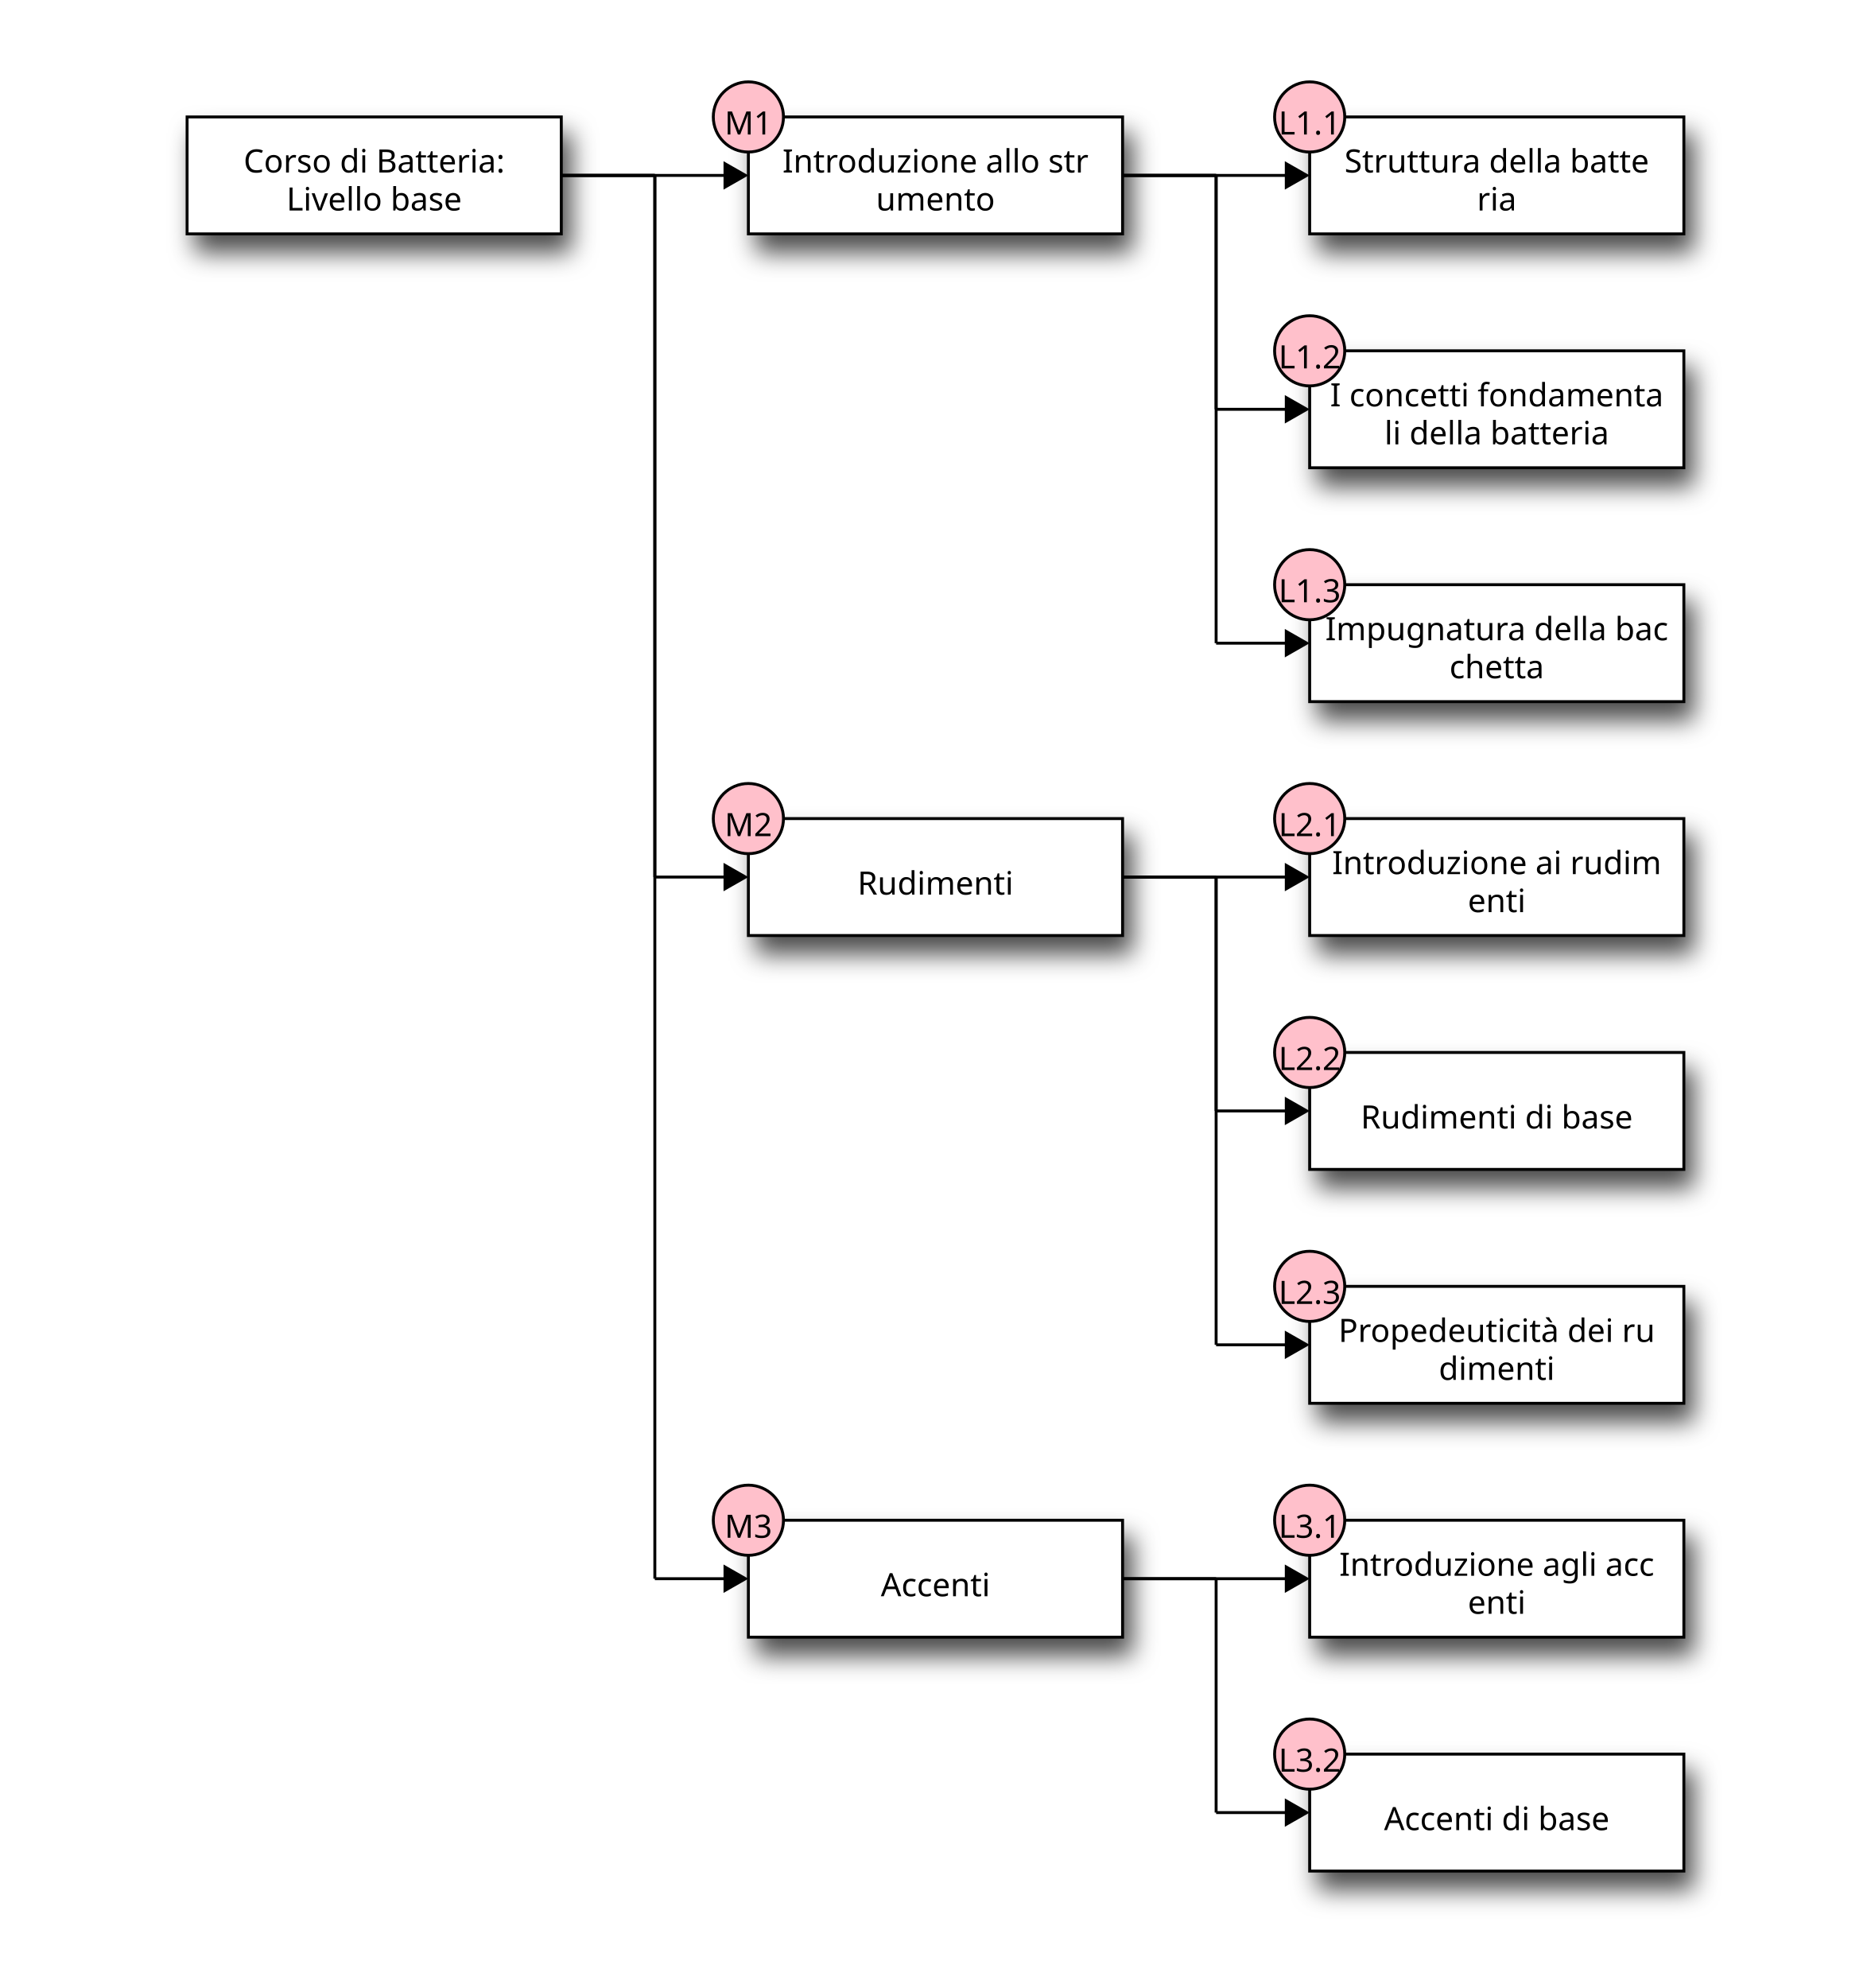
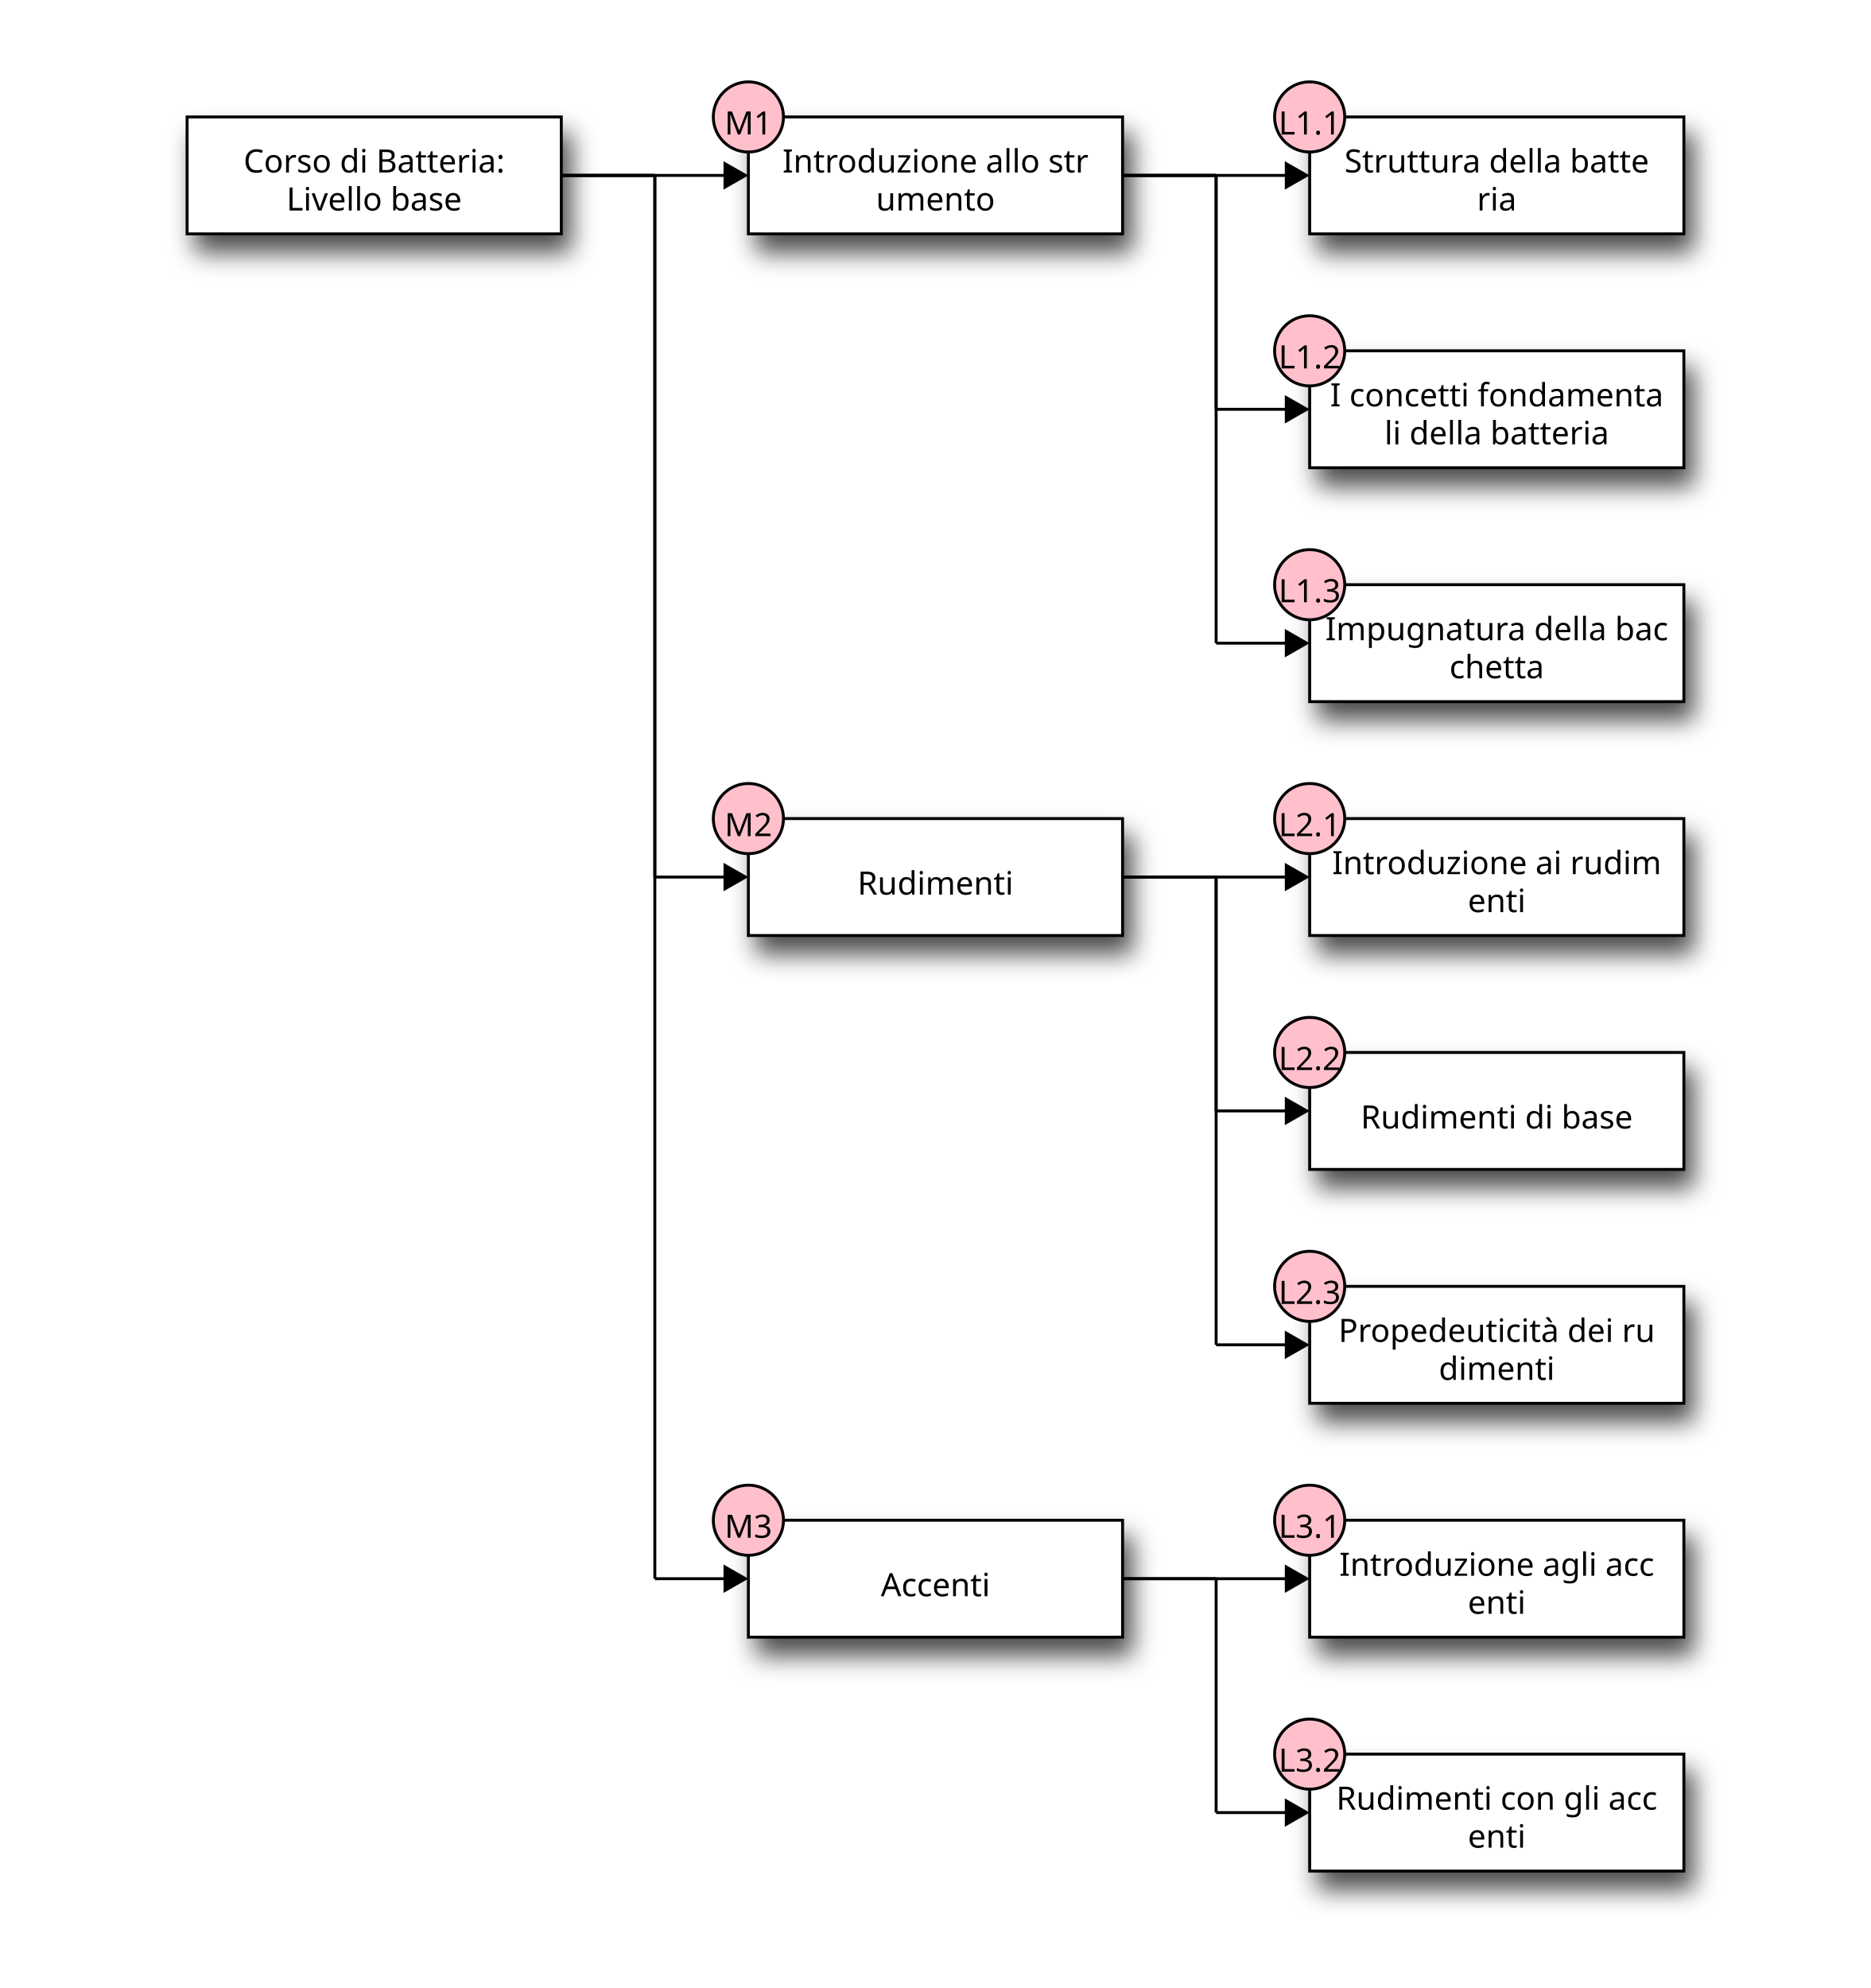
<svg xmlns="http://www.w3.org/2000/svg" viewBox="0 0 640 680">
  <defs id="defs_block">
    <filter height="1.504" id="filter_blur" width="1.157" x="-0.079" y="-0.252">
      <feGaussianBlur id="feGaussianBlur3780" stdDeviation="4.2" />
    </filter>
  </defs>
  <rect fill="rgb(0,0,0)" height="40" stroke="rgb(0,0,0)" style="filter:url(#filter_blur);opacity:0.7;fill-opacity:1" width="128" x="67" y="46" />
  <rect fill="rgb(0,0,0)" height="40" stroke="rgb(0,0,0)" style="filter:url(#filter_blur);opacity:0.7;fill-opacity:1" width="128" x="259" y="46" />
  <rect fill="rgb(0,0,0)" height="40" stroke="rgb(0,0,0)" style="filter:url(#filter_blur);opacity:0.7;fill-opacity:1" width="128" x="259" y="286" />
  <rect fill="rgb(0,0,0)" height="40" stroke="rgb(0,0,0)" style="filter:url(#filter_blur);opacity:0.7;fill-opacity:1" width="128" x="259" y="526" />
  <rect fill="rgb(0,0,0)" height="40" stroke="rgb(0,0,0)" style="filter:url(#filter_blur);opacity:0.7;fill-opacity:1" width="128" x="451" y="46" />
  <rect fill="rgb(0,0,0)" height="40" stroke="rgb(0,0,0)" style="filter:url(#filter_blur);opacity:0.7;fill-opacity:1" width="128" x="451" y="126" />
  <rect fill="rgb(0,0,0)" height="40" stroke="rgb(0,0,0)" style="filter:url(#filter_blur);opacity:0.7;fill-opacity:1" width="128" x="451" y="206" />
  <rect fill="rgb(0,0,0)" height="40" stroke="rgb(0,0,0)" style="filter:url(#filter_blur);opacity:0.7;fill-opacity:1" width="128" x="451" y="286" />
  <rect fill="rgb(0,0,0)" height="40" stroke="rgb(0,0,0)" style="filter:url(#filter_blur);opacity:0.7;fill-opacity:1" width="128" x="451" y="366" />
  <rect fill="rgb(0,0,0)" height="40" stroke="rgb(0,0,0)" style="filter:url(#filter_blur);opacity:0.7;fill-opacity:1" width="128" x="451" y="446" />
  <rect fill="rgb(0,0,0)" height="40" stroke="rgb(0,0,0)" style="filter:url(#filter_blur);opacity:0.7;fill-opacity:1" width="128" x="451" y="526" />
  <rect fill="rgb(0,0,0)" height="40" stroke="rgb(0,0,0)" style="filter:url(#filter_blur);opacity:0.7;fill-opacity:1" width="128" x="451" y="606" />
  <rect fill="rgb(255,255,255)" height="40" stroke="rgb(0,0,0)" width="128" x="64" y="40" />
  <text fill="rgb(0,0,0)" font-family="sans-serif" font-size="11" font-style="normal" font-weight="normal" text-anchor="middle" textLength="108" x="128.0" y="59">Corso di Batteria:</text>
  <text fill="rgb(0,0,0)" font-family="sans-serif" font-size="11" font-style="normal" font-weight="normal" text-anchor="middle" textLength="72" x="128.0" y="72">Livello base</text>
  <rect fill="rgb(255,255,255)" height="40" stroke="rgb(0,0,0)" width="128" x="256" y="40" />
  <text fill="rgb(0,0,0)" font-family="sans-serif" font-size="11" font-style="normal" font-weight="normal" text-anchor="middle" textLength="126" x="320.0" y="59">Introduzione allo str</text>
  <text fill="rgb(0,0,0)" font-family="sans-serif" font-size="11" font-style="normal" font-weight="normal" text-anchor="middle" textLength="36" x="320.0" y="72">umento</text>
  <ellipse cx="256" cy="40" fill="pink" rx="12.0" ry="12.0" stroke="rgb(0,0,0)" />
  <text fill="rgb(0,0,0)" font-family="sans-serif" font-size="11" font-style="normal" font-weight="normal" text-anchor="middle" textLength="12" x="256.0" y="46">M1</text>
  <rect fill="rgb(255,255,255)" height="40" stroke="rgb(0,0,0)" width="128" x="256" y="280" />
  <text fill="rgb(0,0,0)" font-family="sans-serif" font-size="11" font-style="normal" font-weight="normal" text-anchor="middle" textLength="54" x="320.0" y="306">Rudimenti</text>
  <ellipse cx="256" cy="280" fill="pink" rx="12.0" ry="12.0" stroke="rgb(0,0,0)" />
  <text fill="rgb(0,0,0)" font-family="sans-serif" font-size="11" font-style="normal" font-weight="normal" text-anchor="middle" textLength="12" x="256.0" y="286">M2</text>
  <rect fill="rgb(255,255,255)" height="40" stroke="rgb(0,0,0)" width="128" x="256" y="520" />
  <text fill="rgb(0,0,0)" font-family="sans-serif" font-size="11" font-style="normal" font-weight="normal" text-anchor="middle" textLength="42" x="320.0" y="546">Accenti</text>
  <ellipse cx="256" cy="520" fill="pink" rx="12.0" ry="12.0" stroke="rgb(0,0,0)" />
  <text fill="rgb(0,0,0)" font-family="sans-serif" font-size="11" font-style="normal" font-weight="normal" text-anchor="middle" textLength="12" x="256.0" y="526">M3</text>
  <rect fill="rgb(255,255,255)" height="40" stroke="rgb(0,0,0)" width="128" x="448" y="40" />
  <text fill="rgb(0,0,0)" font-family="sans-serif" font-size="11" font-style="normal" font-weight="normal" text-anchor="middle" textLength="126" x="512.0" y="59">Struttura della batte</text>
  <text fill="rgb(0,0,0)" font-family="sans-serif" font-size="11" font-style="normal" font-weight="normal" text-anchor="middle" textLength="18" x="512.0" y="72">ria</text>
  <ellipse cx="448" cy="40" fill="pink" rx="12.0" ry="12.0" stroke="rgb(0,0,0)" />
  <text fill="rgb(0,0,0)" font-family="sans-serif" font-size="11" font-style="normal" font-weight="normal" text-anchor="middle" textLength="24" x="448.0" y="46">L1.1</text>
  <rect fill="rgb(255,255,255)" height="40" stroke="rgb(0,0,0)" width="128" x="448" y="120" />
  <text fill="rgb(0,0,0)" font-family="sans-serif" font-size="11" font-style="normal" font-weight="normal" text-anchor="middle" textLength="126" x="512.0" y="139">I concetti fondamenta</text>
  <text fill="rgb(0,0,0)" font-family="sans-serif" font-size="11" font-style="normal" font-weight="normal" text-anchor="middle" textLength="102" x="512.0" y="152">li della batteria</text>
  <ellipse cx="448" cy="120" fill="pink" rx="12.0" ry="12.0" stroke="rgb(0,0,0)" />
  <text fill="rgb(0,0,0)" font-family="sans-serif" font-size="11" font-style="normal" font-weight="normal" text-anchor="middle" textLength="24" x="448.0" y="126">L1.2</text>
  <rect fill="rgb(255,255,255)" height="40" stroke="rgb(0,0,0)" width="128" x="448" y="200" />
  <text fill="rgb(0,0,0)" font-family="sans-serif" font-size="11" font-style="normal" font-weight="normal" text-anchor="middle" textLength="126" x="512.0" y="219">Impugnatura della bac</text>
  <text fill="rgb(0,0,0)" font-family="sans-serif" font-size="11" font-style="normal" font-weight="normal" text-anchor="middle" textLength="36" x="512.0" y="232">chetta</text>
  <ellipse cx="448" cy="200" fill="pink" rx="12.0" ry="12.0" stroke="rgb(0,0,0)" />
  <text fill="rgb(0,0,0)" font-family="sans-serif" font-size="11" font-style="normal" font-weight="normal" text-anchor="middle" textLength="24" x="448.0" y="206">L1.3</text>
  <rect fill="rgb(255,255,255)" height="40" stroke="rgb(0,0,0)" width="128" x="448" y="280" />
  <text fill="rgb(0,0,0)" font-family="sans-serif" font-size="11" font-style="normal" font-weight="normal" text-anchor="middle" textLength="126" x="512.0" y="299">Introduzione ai rudim</text>
  <text fill="rgb(0,0,0)" font-family="sans-serif" font-size="11" font-style="normal" font-weight="normal" text-anchor="middle" textLength="24" x="512.0" y="312">enti</text>
  <ellipse cx="448" cy="280" fill="pink" rx="12.0" ry="12.0" stroke="rgb(0,0,0)" />
  <text fill="rgb(0,0,0)" font-family="sans-serif" font-size="11" font-style="normal" font-weight="normal" text-anchor="middle" textLength="24" x="448.0" y="286">L2.1</text>
  <rect fill="rgb(255,255,255)" height="40" stroke="rgb(0,0,0)" width="128" x="448" y="360" />
  <text fill="rgb(0,0,0)" font-family="sans-serif" font-size="11" font-style="normal" font-weight="normal" text-anchor="middle" textLength="102" x="512.0" y="386">Rudimenti di base</text>
  <ellipse cx="448" cy="360" fill="pink" rx="12.0" ry="12.0" stroke="rgb(0,0,0)" />
  <text fill="rgb(0,0,0)" font-family="sans-serif" font-size="11" font-style="normal" font-weight="normal" text-anchor="middle" textLength="24" x="448.0" y="366">L2.2</text>
  <rect fill="rgb(255,255,255)" height="40" stroke="rgb(0,0,0)" width="128" x="448" y="440" />
  <text fill="rgb(0,0,0)" font-family="sans-serif" font-size="11" font-style="normal" font-weight="normal" text-anchor="middle" textLength="126" x="512.0" y="459">Propedeuticità dei ru</text>
  <text fill="rgb(0,0,0)" font-family="sans-serif" font-size="11" font-style="normal" font-weight="normal" text-anchor="middle" textLength="42" x="512.0" y="472">dimenti</text>
  <ellipse cx="448" cy="440" fill="pink" rx="12.0" ry="12.0" stroke="rgb(0,0,0)" />
  <text fill="rgb(0,0,0)" font-family="sans-serif" font-size="11" font-style="normal" font-weight="normal" text-anchor="middle" textLength="24" x="448.0" y="446">L2.3</text>
  <rect fill="rgb(255,255,255)" height="40" stroke="rgb(0,0,0)" width="128" x="448" y="520" />
  <text fill="rgb(0,0,0)" font-family="sans-serif" font-size="11" font-style="normal" font-weight="normal" text-anchor="middle" textLength="126" x="512.0" y="539">Introduzione agli acc</text>
  <text fill="rgb(0,0,0)" font-family="sans-serif" font-size="11" font-style="normal" font-weight="normal" text-anchor="middle" textLength="24" x="512.0" y="552">enti</text>
  <ellipse cx="448" cy="520" fill="pink" rx="12.0" ry="12.0" stroke="rgb(0,0,0)" />
  <text fill="rgb(0,0,0)" font-family="sans-serif" font-size="11" font-style="normal" font-weight="normal" text-anchor="middle" textLength="24" x="448.0" y="526">L3.1</text>
  <rect fill="rgb(255,255,255)" height="40" stroke="rgb(0,0,0)" width="128" x="448" y="600" />
-   <text fill="rgb(0,0,0)" font-family="sans-serif" font-size="11" font-style="normal" font-weight="normal" text-anchor="middle" textLength="90" x="512.0" y="626">Accenti di base</text>
+   <text fill="rgb(0,0,0)" font-family="sans-serif" font-size="11" font-style="normal" font-weight="normal" text-anchor="middle" textLength="126" x="512.0" y="619">Rudimenti con gli acc</text>
+   <text fill="rgb(0,0,0)" font-family="sans-serif" font-size="11" font-style="normal" font-weight="normal" text-anchor="middle" textLength="24" x="512.0" y="632">enti</text>
  <ellipse cx="448" cy="600" fill="pink" rx="12.0" ry="12.0" stroke="rgb(0,0,0)" />
  <text fill="rgb(0,0,0)" font-family="sans-serif" font-size="11" font-style="normal" font-weight="normal" text-anchor="middle" textLength="24" x="448.0" y="606">L3.2</text>
  <path d="M 192 60 L 248 60" fill="none" stroke="rgb(0,0,0)" />
  <polygon fill="rgb(0,0,0)" points="255,60 248,56 248,64 255,60" stroke="rgb(0,0,0)" />
  <path d="M 192 60 L 224 60" fill="none" stroke="rgb(0,0,0)" />
  <path d="M 224 60 L 224 300" fill="none" stroke="rgb(0,0,0)" />
  <path d="M 224 300 L 248 300" fill="none" stroke="rgb(0,0,0)" />
  <polygon fill="rgb(0,0,0)" points="255,300 248,296 248,304 255,300" stroke="rgb(0,0,0)" />
  <path d="M 192 60 L 224 60" fill="none" stroke="rgb(0,0,0)" />
  <path d="M 224 60 L 224 540" fill="none" stroke="rgb(0,0,0)" />
  <path d="M 224 540 L 248 540" fill="none" stroke="rgb(0,0,0)" />
  <polygon fill="rgb(0,0,0)" points="255,540 248,536 248,544 255,540" stroke="rgb(0,0,0)" />
  <path d="M 384 60 L 440 60" fill="none" stroke="rgb(0,0,0)" />
  <polygon fill="rgb(0,0,0)" points="447,60 440,56 440,64 447,60" stroke="rgb(0,0,0)" />
  <path d="M 384 60 L 416 60" fill="none" stroke="rgb(0,0,0)" />
  <path d="M 416 60 L 416 140" fill="none" stroke="rgb(0,0,0)" />
  <path d="M 416 140 L 440 140" fill="none" stroke="rgb(0,0,0)" />
  <polygon fill="rgb(0,0,0)" points="447,140 440,136 440,144 447,140" stroke="rgb(0,0,0)" />
  <path d="M 384 60 L 416 60" fill="none" stroke="rgb(0,0,0)" />
  <path d="M 416 60 L 416 220" fill="none" stroke="rgb(0,0,0)" />
  <path d="M 416 220 L 440 220" fill="none" stroke="rgb(0,0,0)" />
  <polygon fill="rgb(0,0,0)" points="447,220 440,216 440,224 447,220" stroke="rgb(0,0,0)" />
  <path d="M 384 300 L 440 300" fill="none" stroke="rgb(0,0,0)" />
  <polygon fill="rgb(0,0,0)" points="447,300 440,296 440,304 447,300" stroke="rgb(0,0,0)" />
  <path d="M 384 300 L 416 300" fill="none" stroke="rgb(0,0,0)" />
  <path d="M 416 300 L 416 380" fill="none" stroke="rgb(0,0,0)" />
  <path d="M 416 380 L 440 380" fill="none" stroke="rgb(0,0,0)" />
  <polygon fill="rgb(0,0,0)" points="447,380 440,376 440,384 447,380" stroke="rgb(0,0,0)" />
  <path d="M 384 300 L 416 300" fill="none" stroke="rgb(0,0,0)" />
  <path d="M 416 300 L 416 460" fill="none" stroke="rgb(0,0,0)" />
  <path d="M 416 460 L 440 460" fill="none" stroke="rgb(0,0,0)" />
  <polygon fill="rgb(0,0,0)" points="447,460 440,456 440,464 447,460" stroke="rgb(0,0,0)" />
  <path d="M 384 540 L 440 540" fill="none" stroke="rgb(0,0,0)" />
  <polygon fill="rgb(0,0,0)" points="447,540 440,536 440,544 447,540" stroke="rgb(0,0,0)" />
  <path d="M 384 540 L 416 540" fill="none" stroke="rgb(0,0,0)" />
  <path d="M 416 540 L 416 620" fill="none" stroke="rgb(0,0,0)" />
  <path d="M 416 620 L 440 620" fill="none" stroke="rgb(0,0,0)" />
  <polygon fill="rgb(0,0,0)" points="447,620 440,616 440,624 447,620" stroke="rgb(0,0,0)" />
</svg>
